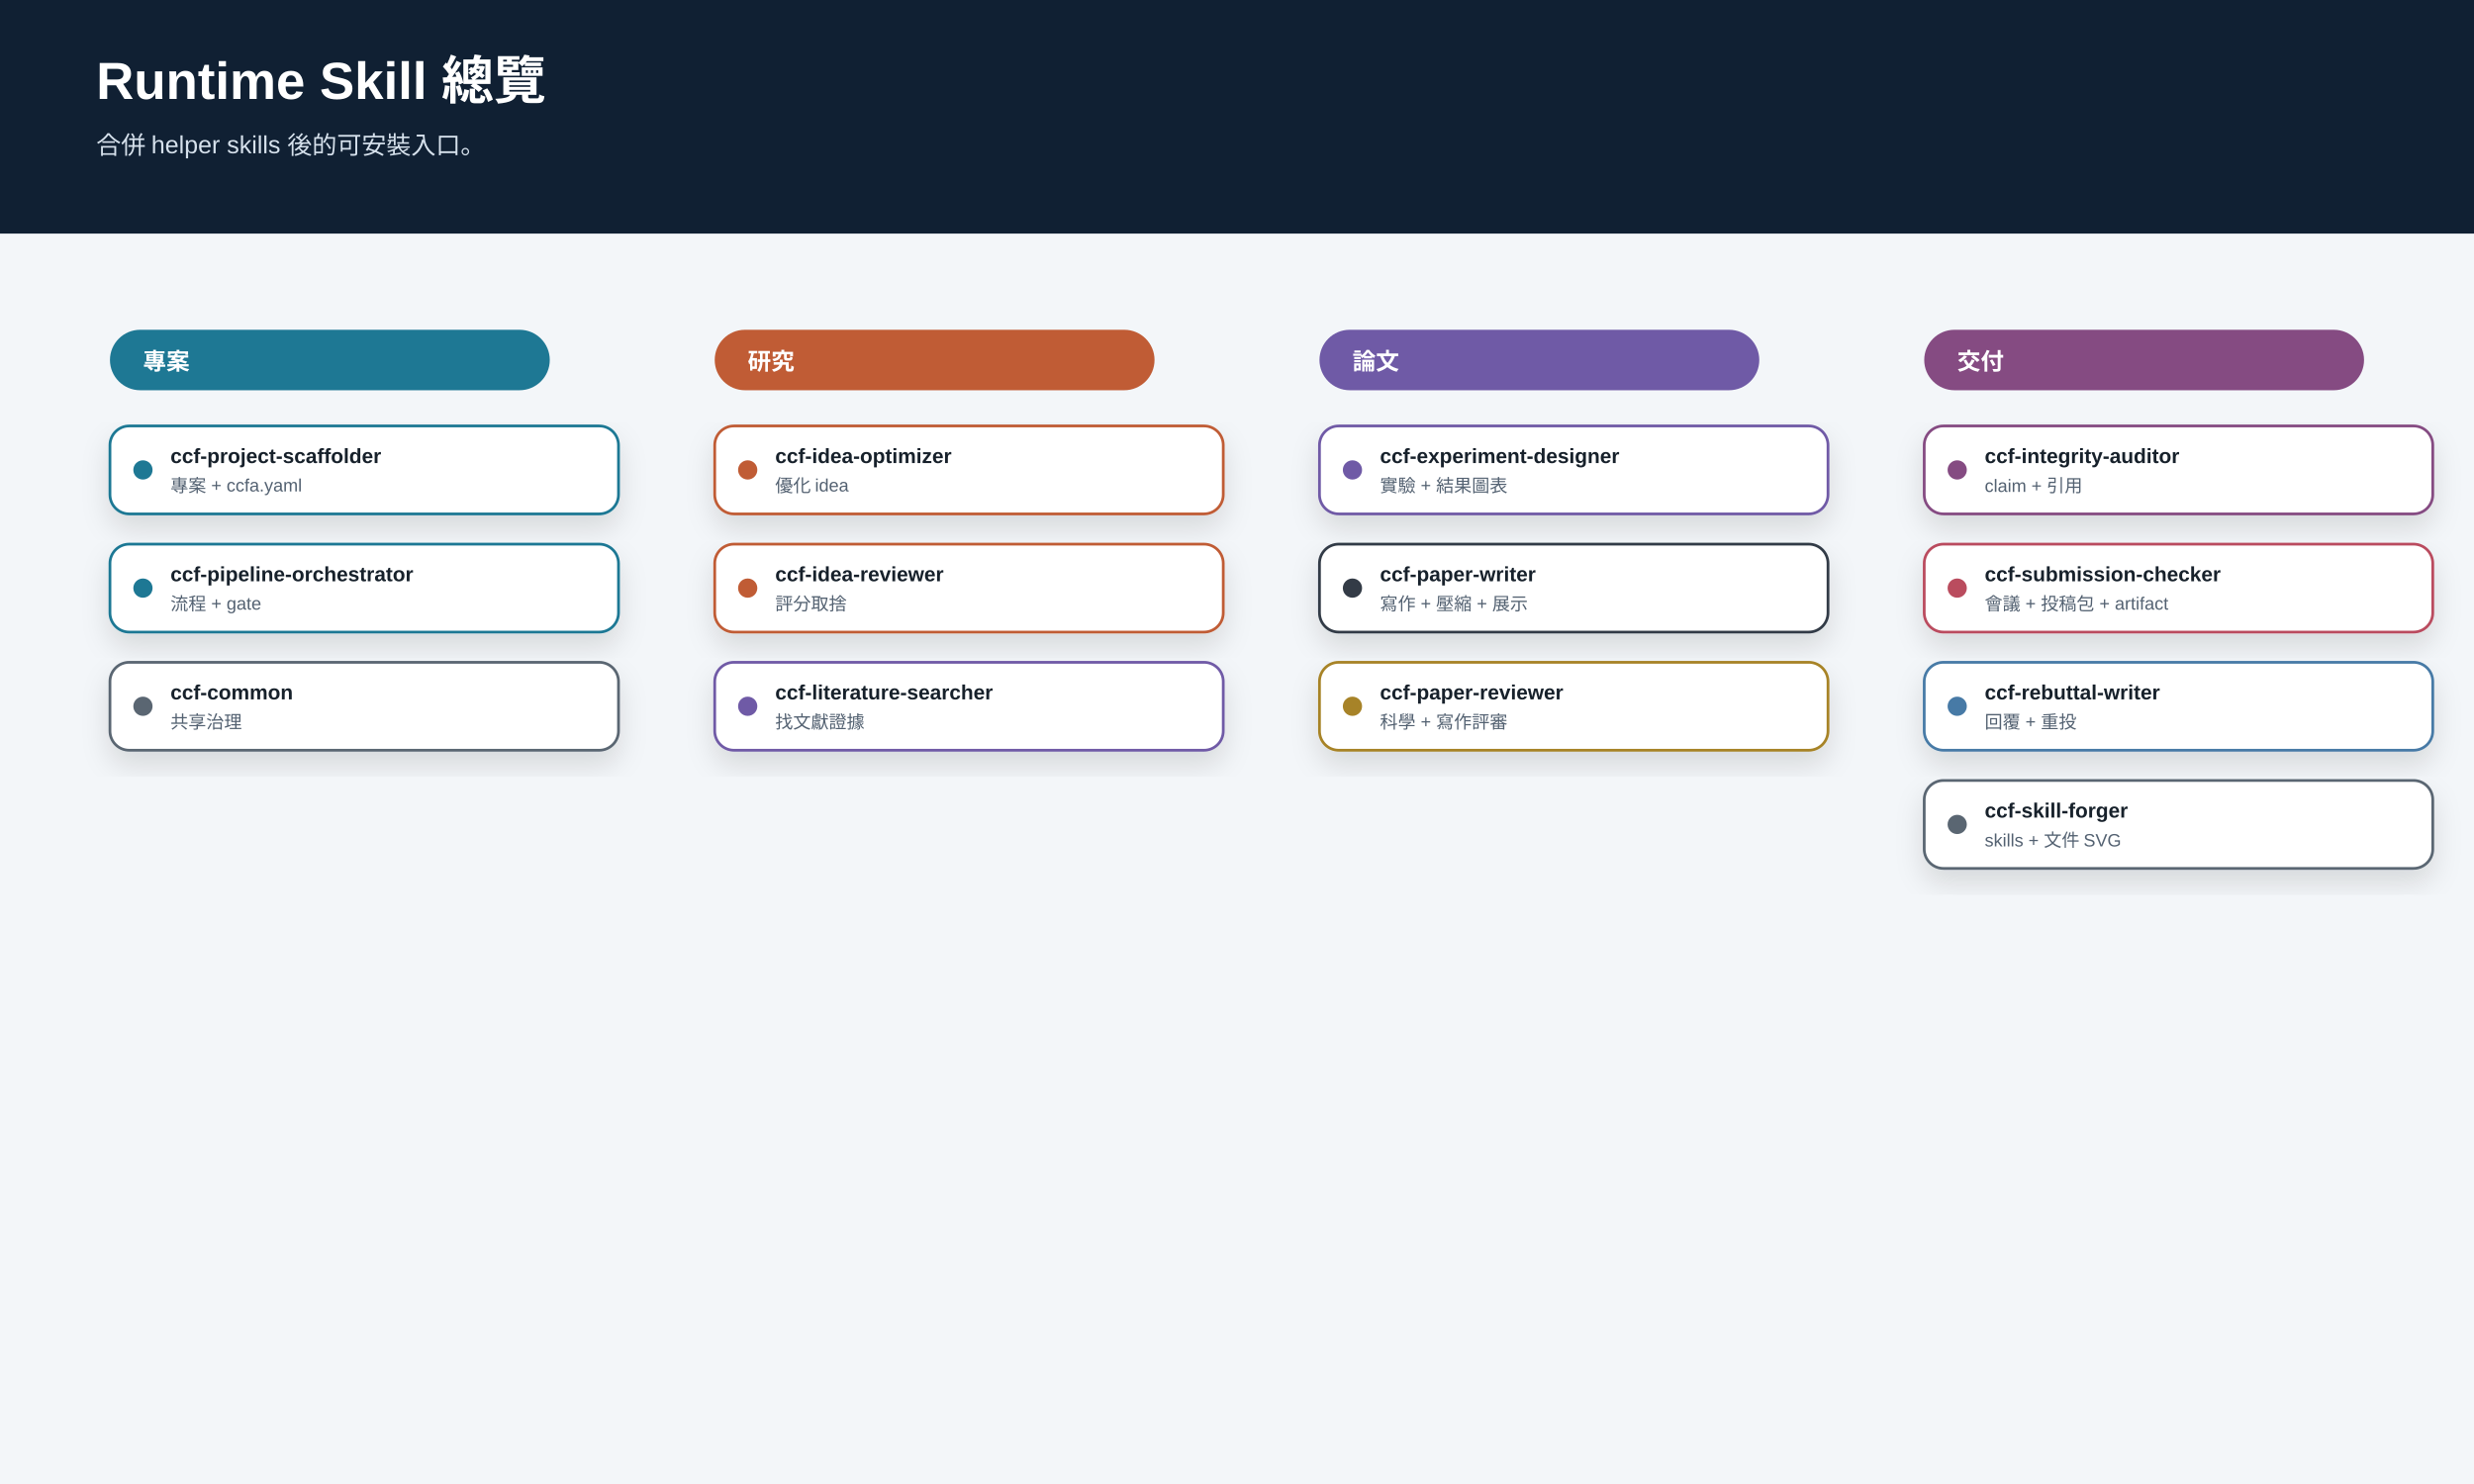
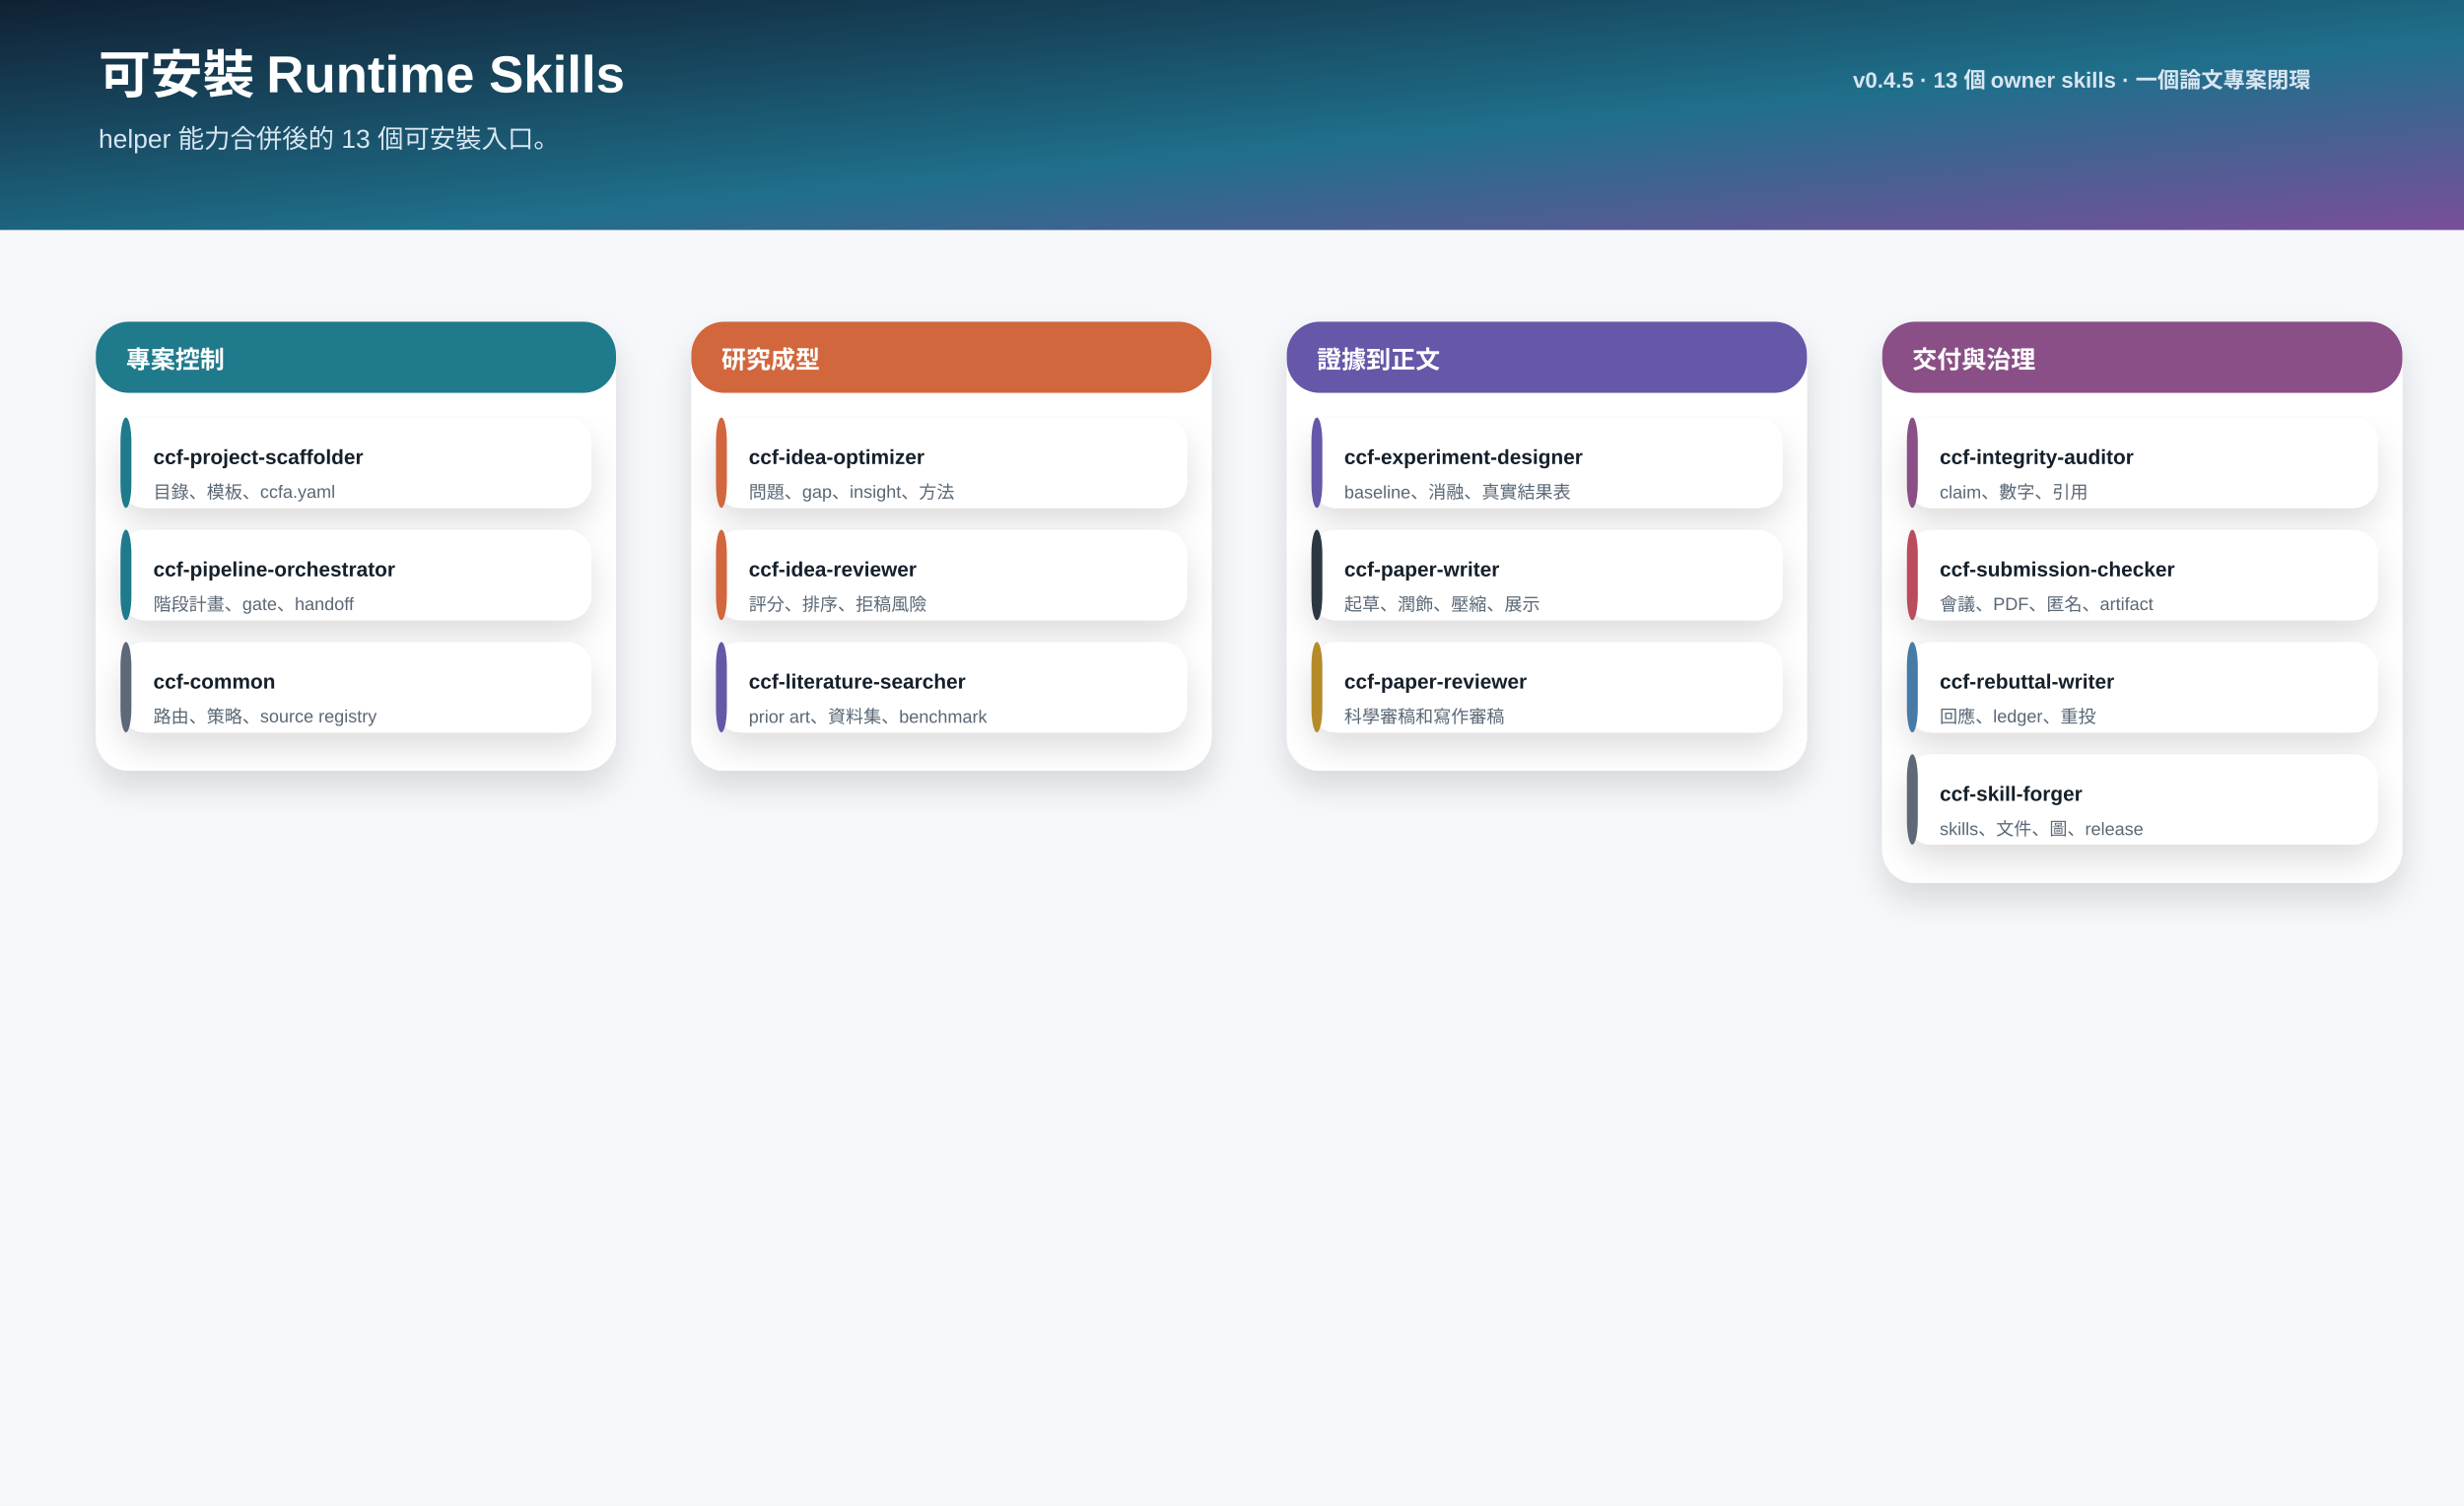
- <svg xmlns="http://www.w3.org/2000/svg" width="1800" height="1080" viewBox="0 0 1800 1080">
+ <svg xmlns="http://www.w3.org/2000/svg" width="1800" height="1100" viewBox="0 0 1800 1100">
  <defs>
-     <filter id="shadow" x="-20%" y="-20%" width="140%" height="150%">
-       <feDropShadow dx="0" dy="10" stdDeviation="10" flood-color="#0B1826" flood-opacity="0.12" />
+     <linearGradient id="header" x1="0" y1="0" x2="1" y2="1">
+       <stop offset="0" stop-color="#102033" />
+       <stop offset="0.58" stop-color="#1F6F8B" />
+       <stop offset="1" stop-color="#7A4E9B" />
+     </linearGradient>
+     <filter id="shadow" x="-20%" y="-20%" width="140%" height="160%">
+       <feDropShadow dx="0" dy="12" stdDeviation="12" flood-color="#0B1826" flood-opacity="0.13" />
    </filter>
-     <marker id="arrow" markerWidth="12" markerHeight="12" refX="10" refY="6" orient="auto">
-       <path d="M2,2 L10,6 L2,10 Z" fill="#8D9AA8" />
+     <marker id="arrow" markerWidth="13" markerHeight="13" refX="11" refY="6.5" orient="auto">
+       <path d="M2,2 L11,6.5 L2,11 Z" fill="#7B8794" />
    </marker>
  </defs>
  <style>text{font-family:Microsoft JhengHei, Segoe UI, Arial, sans-serif;dominant-baseline:auto} .mono{font-family:Consolas,Menlo,monospace}</style>
-   <rect x="0" y="0" width="1800" height="1080" rx="0" fill="#F3F6F9" stroke="none" stroke-width="2" />
-   <rect x="0" y="0" width="1800" height="170" rx="0" fill="#102033" stroke="none" stroke-width="2" />
-   <text x="70" y="72" font-size="38" font-weight="820" fill="#FFFFFF" text-anchor="start">Runtime Skill 總覽</text>
-   <text x="70" y="112" font-size="18" font-weight="450" fill="#D6E1EC" text-anchor="start">合併 helper skills 後的可安裝入口。</text>
-   <rect x="80" y="240" width="320" height="44" rx="22" fill="#1E7894" stroke="none" stroke-width="2" />
-   <text x="104" y="269" font-size="17" font-weight="820" fill="#FFFFFF" text-anchor="start">專案</text>
-   <rect x="80" y="310" width="370" height="64" rx="14" fill="#FFFFFF" stroke="#1E7894" stroke-width="2" filter="url(#shadow)" />
-   <circle cx="104" cy="342" r="7" fill="#1E7894" />
-   <text x="124" y="337" font-size="15" font-weight="780" fill="#17212B" text-anchor="start">ccf-project-scaffolder</text>
-   <text x="124" y="358" font-size="13" font-weight="500" fill="#536171" text-anchor="start">專案 + ccfa.yaml</text>
-   <rect x="80" y="396" width="370" height="64" rx="14" fill="#FFFFFF" stroke="#1E7894" stroke-width="2" filter="url(#shadow)" />
-   <circle cx="104" cy="428" r="7" fill="#1E7894" />
-   <text x="124" y="423" font-size="15" font-weight="780" fill="#17212B" text-anchor="start">ccf-pipeline-orchestrator</text>
-   <text x="124" y="444" font-size="13" font-weight="500" fill="#536171" text-anchor="start">流程 + gate</text>
-   <rect x="80" y="482" width="370" height="64" rx="14" fill="#FFFFFF" stroke="#5A6672" stroke-width="2" filter="url(#shadow)" />
-   <circle cx="104" cy="514" r="7" fill="#5A6672" />
-   <text x="124" y="509" font-size="15" font-weight="780" fill="#17212B" text-anchor="start">ccf-common</text>
-   <text x="124" y="530" font-size="13" font-weight="500" fill="#536171" text-anchor="start">共享治理</text>
-   <rect x="520" y="240" width="320" height="44" rx="22" fill="#C05C35" stroke="none" stroke-width="2" />
-   <text x="544" y="269" font-size="17" font-weight="820" fill="#FFFFFF" text-anchor="start">研究</text>
-   <rect x="520" y="310" width="370" height="64" rx="14" fill="#FFFFFF" stroke="#C05C35" stroke-width="2" filter="url(#shadow)" />
-   <circle cx="544" cy="342" r="7" fill="#C05C35" />
-   <text x="564" y="337" font-size="15" font-weight="780" fill="#17212B" text-anchor="start">ccf-idea-optimizer</text>
-   <text x="564" y="358" font-size="13" font-weight="500" fill="#536171" text-anchor="start">優化 idea</text>
-   <rect x="520" y="396" width="370" height="64" rx="14" fill="#FFFFFF" stroke="#C05C35" stroke-width="2" filter="url(#shadow)" />
-   <circle cx="544" cy="428" r="7" fill="#C05C35" />
-   <text x="564" y="423" font-size="15" font-weight="780" fill="#17212B" text-anchor="start">ccf-idea-reviewer</text>
-   <text x="564" y="444" font-size="13" font-weight="500" fill="#536171" text-anchor="start">評分取捨</text>
-   <rect x="520" y="482" width="370" height="64" rx="14" fill="#FFFFFF" stroke="#6F5AA6" stroke-width="2" filter="url(#shadow)" />
-   <circle cx="544" cy="514" r="7" fill="#6F5AA6" />
-   <text x="564" y="509" font-size="15" font-weight="780" fill="#17212B" text-anchor="start">ccf-literature-searcher</text>
-   <text x="564" y="530" font-size="13" font-weight="500" fill="#536171" text-anchor="start">找文獻證據</text>
-   <rect x="960" y="240" width="320" height="44" rx="22" fill="#6F5AA6" stroke="none" stroke-width="2" />
-   <text x="984" y="269" font-size="17" font-weight="820" fill="#FFFFFF" text-anchor="start">論文</text>
-   <rect x="960" y="310" width="370" height="64" rx="14" fill="#FFFFFF" stroke="#6F5AA6" stroke-width="2" filter="url(#shadow)" />
-   <circle cx="984" cy="342" r="7" fill="#6F5AA6" />
-   <text x="1004" y="337" font-size="15" font-weight="780" fill="#17212B" text-anchor="start">ccf-experiment-designer</text>
-   <text x="1004" y="358" font-size="13" font-weight="500" fill="#536171" text-anchor="start">實驗 + 結果圖表</text>
-   <rect x="960" y="396" width="370" height="64" rx="14" fill="#FFFFFF" stroke="#333B46" stroke-width="2" filter="url(#shadow)" />
-   <circle cx="984" cy="428" r="7" fill="#333B46" />
-   <text x="1004" y="423" font-size="15" font-weight="780" fill="#17212B" text-anchor="start">ccf-paper-writer</text>
-   <text x="1004" y="444" font-size="13" font-weight="500" fill="#536171" text-anchor="start">寫作 + 壓縮 + 展示</text>
-   <rect x="960" y="482" width="370" height="64" rx="14" fill="#FFFFFF" stroke="#A78328" stroke-width="2" filter="url(#shadow)" />
-   <circle cx="984" cy="514" r="7" fill="#A78328" />
-   <text x="1004" y="509" font-size="15" font-weight="780" fill="#17212B" text-anchor="start">ccf-paper-reviewer</text>
-   <text x="1004" y="530" font-size="13" font-weight="500" fill="#536171" text-anchor="start">科學 + 寫作評審</text>
-   <rect x="1400" y="240" width="320" height="44" rx="22" fill="#854B82" stroke="none" stroke-width="2" />
-   <text x="1424" y="269" font-size="17" font-weight="820" fill="#FFFFFF" text-anchor="start">交付</text>
-   <rect x="1400" y="310" width="370" height="64" rx="14" fill="#FFFFFF" stroke="#854B82" stroke-width="2" filter="url(#shadow)" />
-   <circle cx="1424" cy="342" r="7" fill="#854B82" />
-   <text x="1444" y="337" font-size="15" font-weight="780" fill="#17212B" text-anchor="start">ccf-integrity-auditor</text>
-   <text x="1444" y="358" font-size="13" font-weight="500" fill="#536171" text-anchor="start">claim + 引用</text>
-   <rect x="1400" y="396" width="370" height="64" rx="14" fill="#FFFFFF" stroke="#BA4C5E" stroke-width="2" filter="url(#shadow)" />
-   <circle cx="1424" cy="428" r="7" fill="#BA4C5E" />
-   <text x="1444" y="423" font-size="15" font-weight="780" fill="#17212B" text-anchor="start">ccf-submission-checker</text>
-   <text x="1444" y="444" font-size="13" font-weight="500" fill="#536171" text-anchor="start">會議 + 投稿包 + artifact</text>
-   <rect x="1400" y="482" width="370" height="64" rx="14" fill="#FFFFFF" stroke="#477AA6" stroke-width="2" filter="url(#shadow)" />
-   <circle cx="1424" cy="514" r="7" fill="#477AA6" />
-   <text x="1444" y="509" font-size="15" font-weight="780" fill="#17212B" text-anchor="start">ccf-rebuttal-writer</text>
-   <text x="1444" y="530" font-size="13" font-weight="500" fill="#536171" text-anchor="start">回覆 + 重投</text>
-   <rect x="1400" y="568" width="370" height="64" rx="14" fill="#FFFFFF" stroke="#5A6672" stroke-width="2" filter="url(#shadow)" />
-   <circle cx="1424" cy="600" r="7" fill="#5A6672" />
-   <text x="1444" y="595" font-size="15" font-weight="780" fill="#17212B" text-anchor="start">ccf-skill-forger</text>
-   <text x="1444" y="616" font-size="13" font-weight="500" fill="#536171" text-anchor="start">skills + 文件 SVG</text>
+   <rect x="0" y="0" width="1800" height="1100" rx="0" fill="#F6F8FB" stroke="none" stroke-width="2" />
+   <rect x="0" y="0" width="1800" height="168" rx="0" fill="url(#header)" stroke="none" stroke-width="2" />
+   <text x="72" y="68" font-size="38" font-weight="850" fill="#FFFFFF" text-anchor="start">可安裝 Runtime Skills</text>
+   <text x="72" y="108" font-size="19" font-weight="500" fill="#D8E6F2" text-anchor="start">helper 能力合併後的 13 個可安裝入口。</text>
+   <text x="1688" y="64" font-size="16" font-weight="650" fill="#D8E6F2" text-anchor="end">v0.4.5 · 13 個 owner skills · 一個論文專案閉環</text>
+   <rect x="70" y="235" width="380" height="328" rx="24" fill="#FFFFFF" stroke="none" stroke-width="2" filter="url(#shadow)" />
+   <rect x="70" y="235" width="380" height="52" rx="24" fill="#1F7A8C" stroke="none" stroke-width="2" />
+   <text x="92" y="269" font-size="18" font-weight="820" fill="#FFFFFF" text-anchor="start">專案控制</text>
+   <rect x="88" y="305" width="344" height="66" rx="18" fill="#FFFFFF" stroke="none" stroke-width="2" filter="url(#shadow)" />
+   <rect x="88" y="305" width="8" height="66" rx="18" fill="#1F7A8C" stroke="none" stroke-width="2" />
+   <text x="112" y="339" font-size="15" font-weight="820" fill="#15202B" text-anchor="start">ccf-project-scaffolder</text>
+   <text x="112" y="364" font-size="13" font-weight="520" fill="#5A6775" text-anchor="start">目錄、模板、ccfa.yaml</text>
+   <rect x="88" y="387" width="344" height="66" rx="18" fill="#FFFFFF" stroke="none" stroke-width="2" filter="url(#shadow)" />
+   <rect x="88" y="387" width="8" height="66" rx="18" fill="#1F7A8C" stroke="none" stroke-width="2" />
+   <text x="112" y="421" font-size="15" font-weight="820" fill="#15202B" text-anchor="start">ccf-pipeline-orchestrator</text>
+   <text x="112" y="446" font-size="13" font-weight="520" fill="#5A6775" text-anchor="start">階段計畫、gate、handoff</text>
+   <rect x="88" y="469" width="344" height="66" rx="18" fill="#FFFFFF" stroke="none" stroke-width="2" filter="url(#shadow)" />
+   <rect x="88" y="469" width="8" height="66" rx="18" fill="#5D6977" stroke="none" stroke-width="2" />
+   <text x="112" y="503" font-size="15" font-weight="820" fill="#15202B" text-anchor="start">ccf-common</text>
+   <text x="112" y="528" font-size="13" font-weight="520" fill="#5A6775" text-anchor="start">路由、策略、source registry</text>
+   <rect x="505" y="235" width="380" height="328" rx="24" fill="#FFFFFF" stroke="none" stroke-width="2" filter="url(#shadow)" />
+   <rect x="505" y="235" width="380" height="52" rx="24" fill="#D2673D" stroke="none" stroke-width="2" />
+   <text x="527" y="269" font-size="18" font-weight="820" fill="#FFFFFF" text-anchor="start">研究成型</text>
+   <rect x="523" y="305" width="344" height="66" rx="18" fill="#FFFFFF" stroke="none" stroke-width="2" filter="url(#shadow)" />
+   <rect x="523" y="305" width="8" height="66" rx="18" fill="#D2673D" stroke="none" stroke-width="2" />
+   <text x="547" y="339" font-size="15" font-weight="820" fill="#15202B" text-anchor="start">ccf-idea-optimizer</text>
+   <text x="547" y="364" font-size="13" font-weight="520" fill="#5A6775" text-anchor="start">問題、gap、insight、方法</text>
+   <rect x="523" y="387" width="344" height="66" rx="18" fill="#FFFFFF" stroke="none" stroke-width="2" filter="url(#shadow)" />
+   <rect x="523" y="387" width="8" height="66" rx="18" fill="#D2673D" stroke="none" stroke-width="2" />
+   <text x="547" y="421" font-size="15" font-weight="820" fill="#15202B" text-anchor="start">ccf-idea-reviewer</text>
+   <text x="547" y="446" font-size="13" font-weight="520" fill="#5A6775" text-anchor="start">評分、排序、拒稿風險</text>
+   <rect x="523" y="469" width="344" height="66" rx="18" fill="#FFFFFF" stroke="none" stroke-width="2" filter="url(#shadow)" />
+   <rect x="523" y="469" width="8" height="66" rx="18" fill="#6657A8" stroke="none" stroke-width="2" />
+   <text x="547" y="503" font-size="15" font-weight="820" fill="#15202B" text-anchor="start">ccf-literature-searcher</text>
+   <text x="547" y="528" font-size="13" font-weight="520" fill="#5A6775" text-anchor="start">prior art、資料集、benchmark</text>
+   <rect x="940" y="235" width="380" height="328" rx="24" fill="#FFFFFF" stroke="none" stroke-width="2" filter="url(#shadow)" />
+   <rect x="940" y="235" width="380" height="52" rx="24" fill="#6657A8" stroke="none" stroke-width="2" />
+   <text x="962" y="269" font-size="18" font-weight="820" fill="#FFFFFF" text-anchor="start">證據到正文</text>
+   <rect x="958" y="305" width="344" height="66" rx="18" fill="#FFFFFF" stroke="none" stroke-width="2" filter="url(#shadow)" />
+   <rect x="958" y="305" width="8" height="66" rx="18" fill="#6657A8" stroke="none" stroke-width="2" />
+   <text x="982" y="339" font-size="15" font-weight="820" fill="#15202B" text-anchor="start">ccf-experiment-designer</text>
+   <text x="982" y="364" font-size="13" font-weight="520" fill="#5A6775" text-anchor="start">baseline、消融、真實結果表</text>
+   <rect x="958" y="387" width="344" height="66" rx="18" fill="#FFFFFF" stroke="none" stroke-width="2" filter="url(#shadow)" />
+   <rect x="958" y="387" width="8" height="66" rx="18" fill="#2D3742" stroke="none" stroke-width="2" />
+   <text x="982" y="421" font-size="15" font-weight="820" fill="#15202B" text-anchor="start">ccf-paper-writer</text>
+   <text x="982" y="446" font-size="13" font-weight="520" fill="#5A6775" text-anchor="start">起草、潤飾、壓縮、展示</text>
+   <rect x="958" y="469" width="344" height="66" rx="18" fill="#FFFFFF" stroke="none" stroke-width="2" filter="url(#shadow)" />
+   <rect x="958" y="469" width="8" height="66" rx="18" fill="#B58B2A" stroke="none" stroke-width="2" />
+   <text x="982" y="503" font-size="15" font-weight="820" fill="#15202B" text-anchor="start">ccf-paper-reviewer</text>
+   <text x="982" y="528" font-size="13" font-weight="520" fill="#5A6775" text-anchor="start">科學審稿和寫作審稿</text>
+   <rect x="1375" y="235" width="380" height="410" rx="24" fill="#FFFFFF" stroke="none" stroke-width="2" filter="url(#shadow)" />
+   <rect x="1375" y="235" width="380" height="52" rx="24" fill="#8A4F86" stroke="none" stroke-width="2" />
+   <text x="1397" y="269" font-size="18" font-weight="820" fill="#FFFFFF" text-anchor="start">交付與治理</text>
+   <rect x="1393" y="305" width="344" height="66" rx="18" fill="#FFFFFF" stroke="none" stroke-width="2" filter="url(#shadow)" />
+   <rect x="1393" y="305" width="8" height="66" rx="18" fill="#8A4F86" stroke="none" stroke-width="2" />
+   <text x="1417" y="339" font-size="15" font-weight="820" fill="#15202B" text-anchor="start">ccf-integrity-auditor</text>
+   <text x="1417" y="364" font-size="13" font-weight="520" fill="#5A6775" text-anchor="start">claim、數字、引用</text>
+   <rect x="1393" y="387" width="344" height="66" rx="18" fill="#FFFFFF" stroke="none" stroke-width="2" filter="url(#shadow)" />
+   <rect x="1393" y="387" width="8" height="66" rx="18" fill="#BA4C5E" stroke="none" stroke-width="2" />
+   <text x="1417" y="421" font-size="15" font-weight="820" fill="#15202B" text-anchor="start">ccf-submission-checker</text>
+   <text x="1417" y="446" font-size="13" font-weight="520" fill="#5A6775" text-anchor="start">會議、PDF、匿名、artifact</text>
+   <rect x="1393" y="469" width="344" height="66" rx="18" fill="#FFFFFF" stroke="none" stroke-width="2" filter="url(#shadow)" />
+   <rect x="1393" y="469" width="8" height="66" rx="18" fill="#477AA6" stroke="none" stroke-width="2" />
+   <text x="1417" y="503" font-size="15" font-weight="820" fill="#15202B" text-anchor="start">ccf-rebuttal-writer</text>
+   <text x="1417" y="528" font-size="13" font-weight="520" fill="#5A6775" text-anchor="start">回應、ledger、重投</text>
+   <rect x="1393" y="551" width="344" height="66" rx="18" fill="#FFFFFF" stroke="none" stroke-width="2" filter="url(#shadow)" />
+   <rect x="1393" y="551" width="8" height="66" rx="18" fill="#5D6977" stroke="none" stroke-width="2" />
+   <text x="1417" y="585" font-size="15" font-weight="820" fill="#15202B" text-anchor="start">ccf-skill-forger</text>
+   <text x="1417" y="610" font-size="13" font-weight="520" fill="#5A6775" text-anchor="start">skills、文件、圖、release</text>
</svg>
